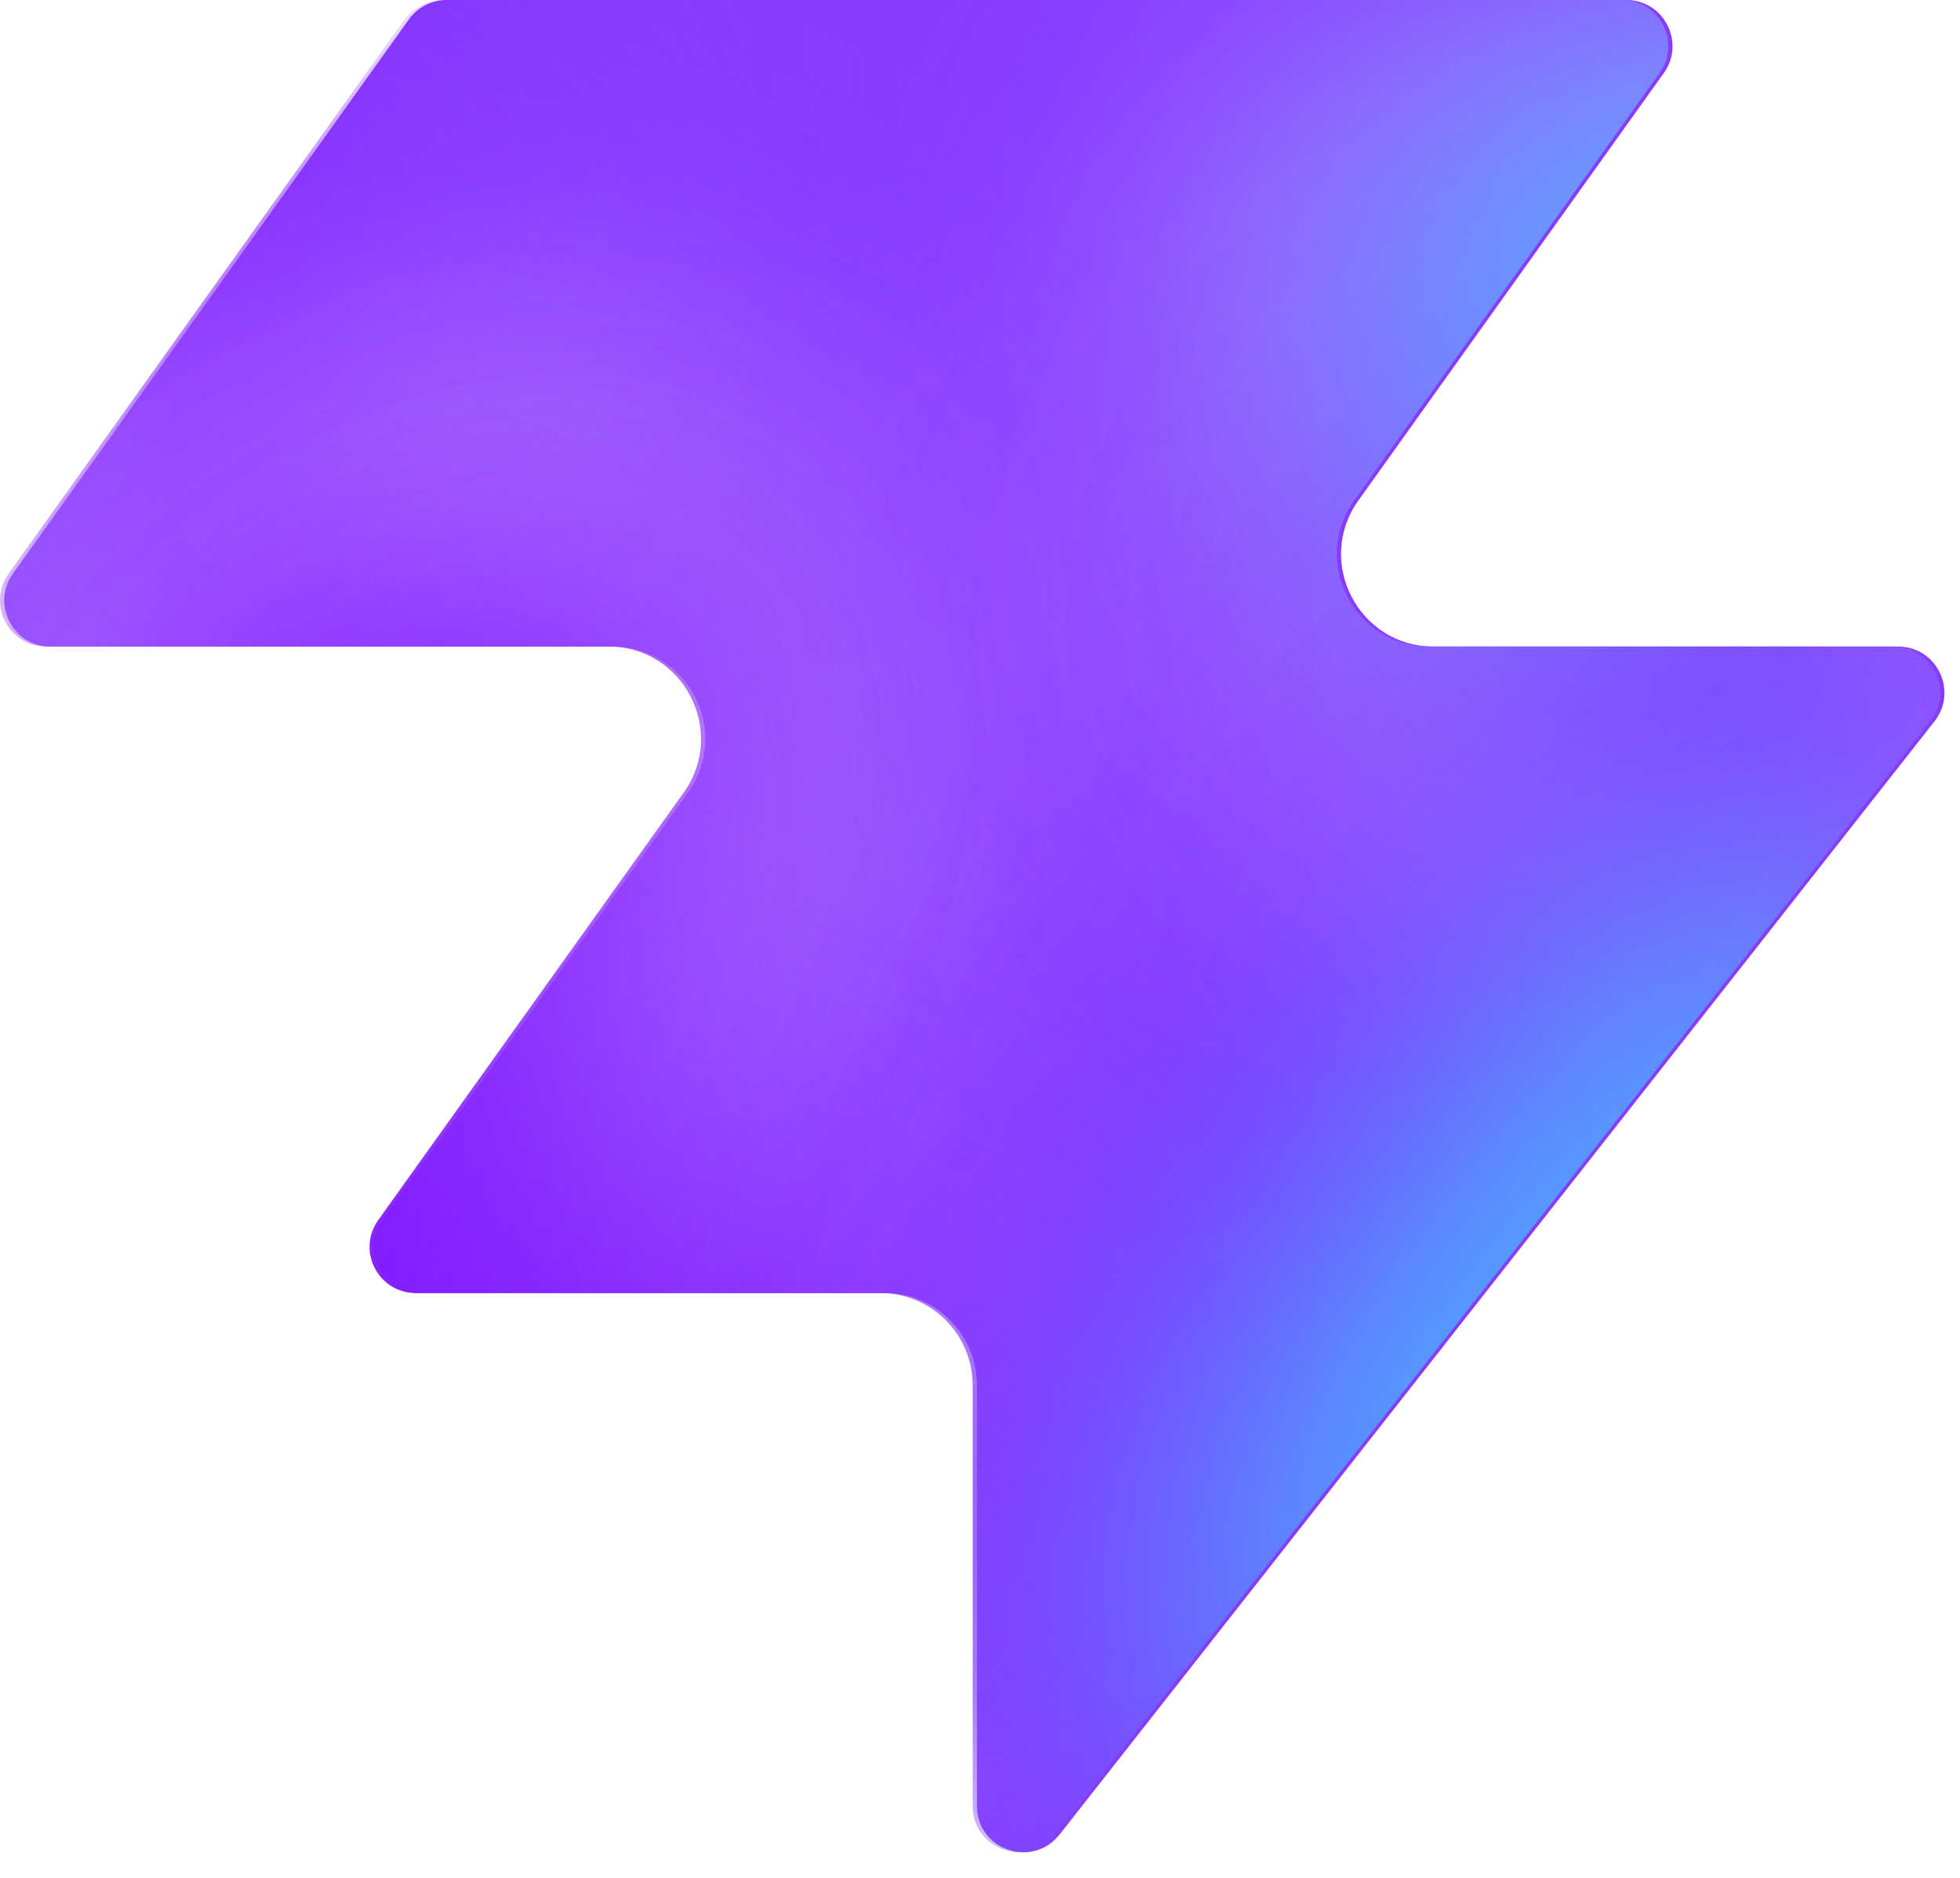
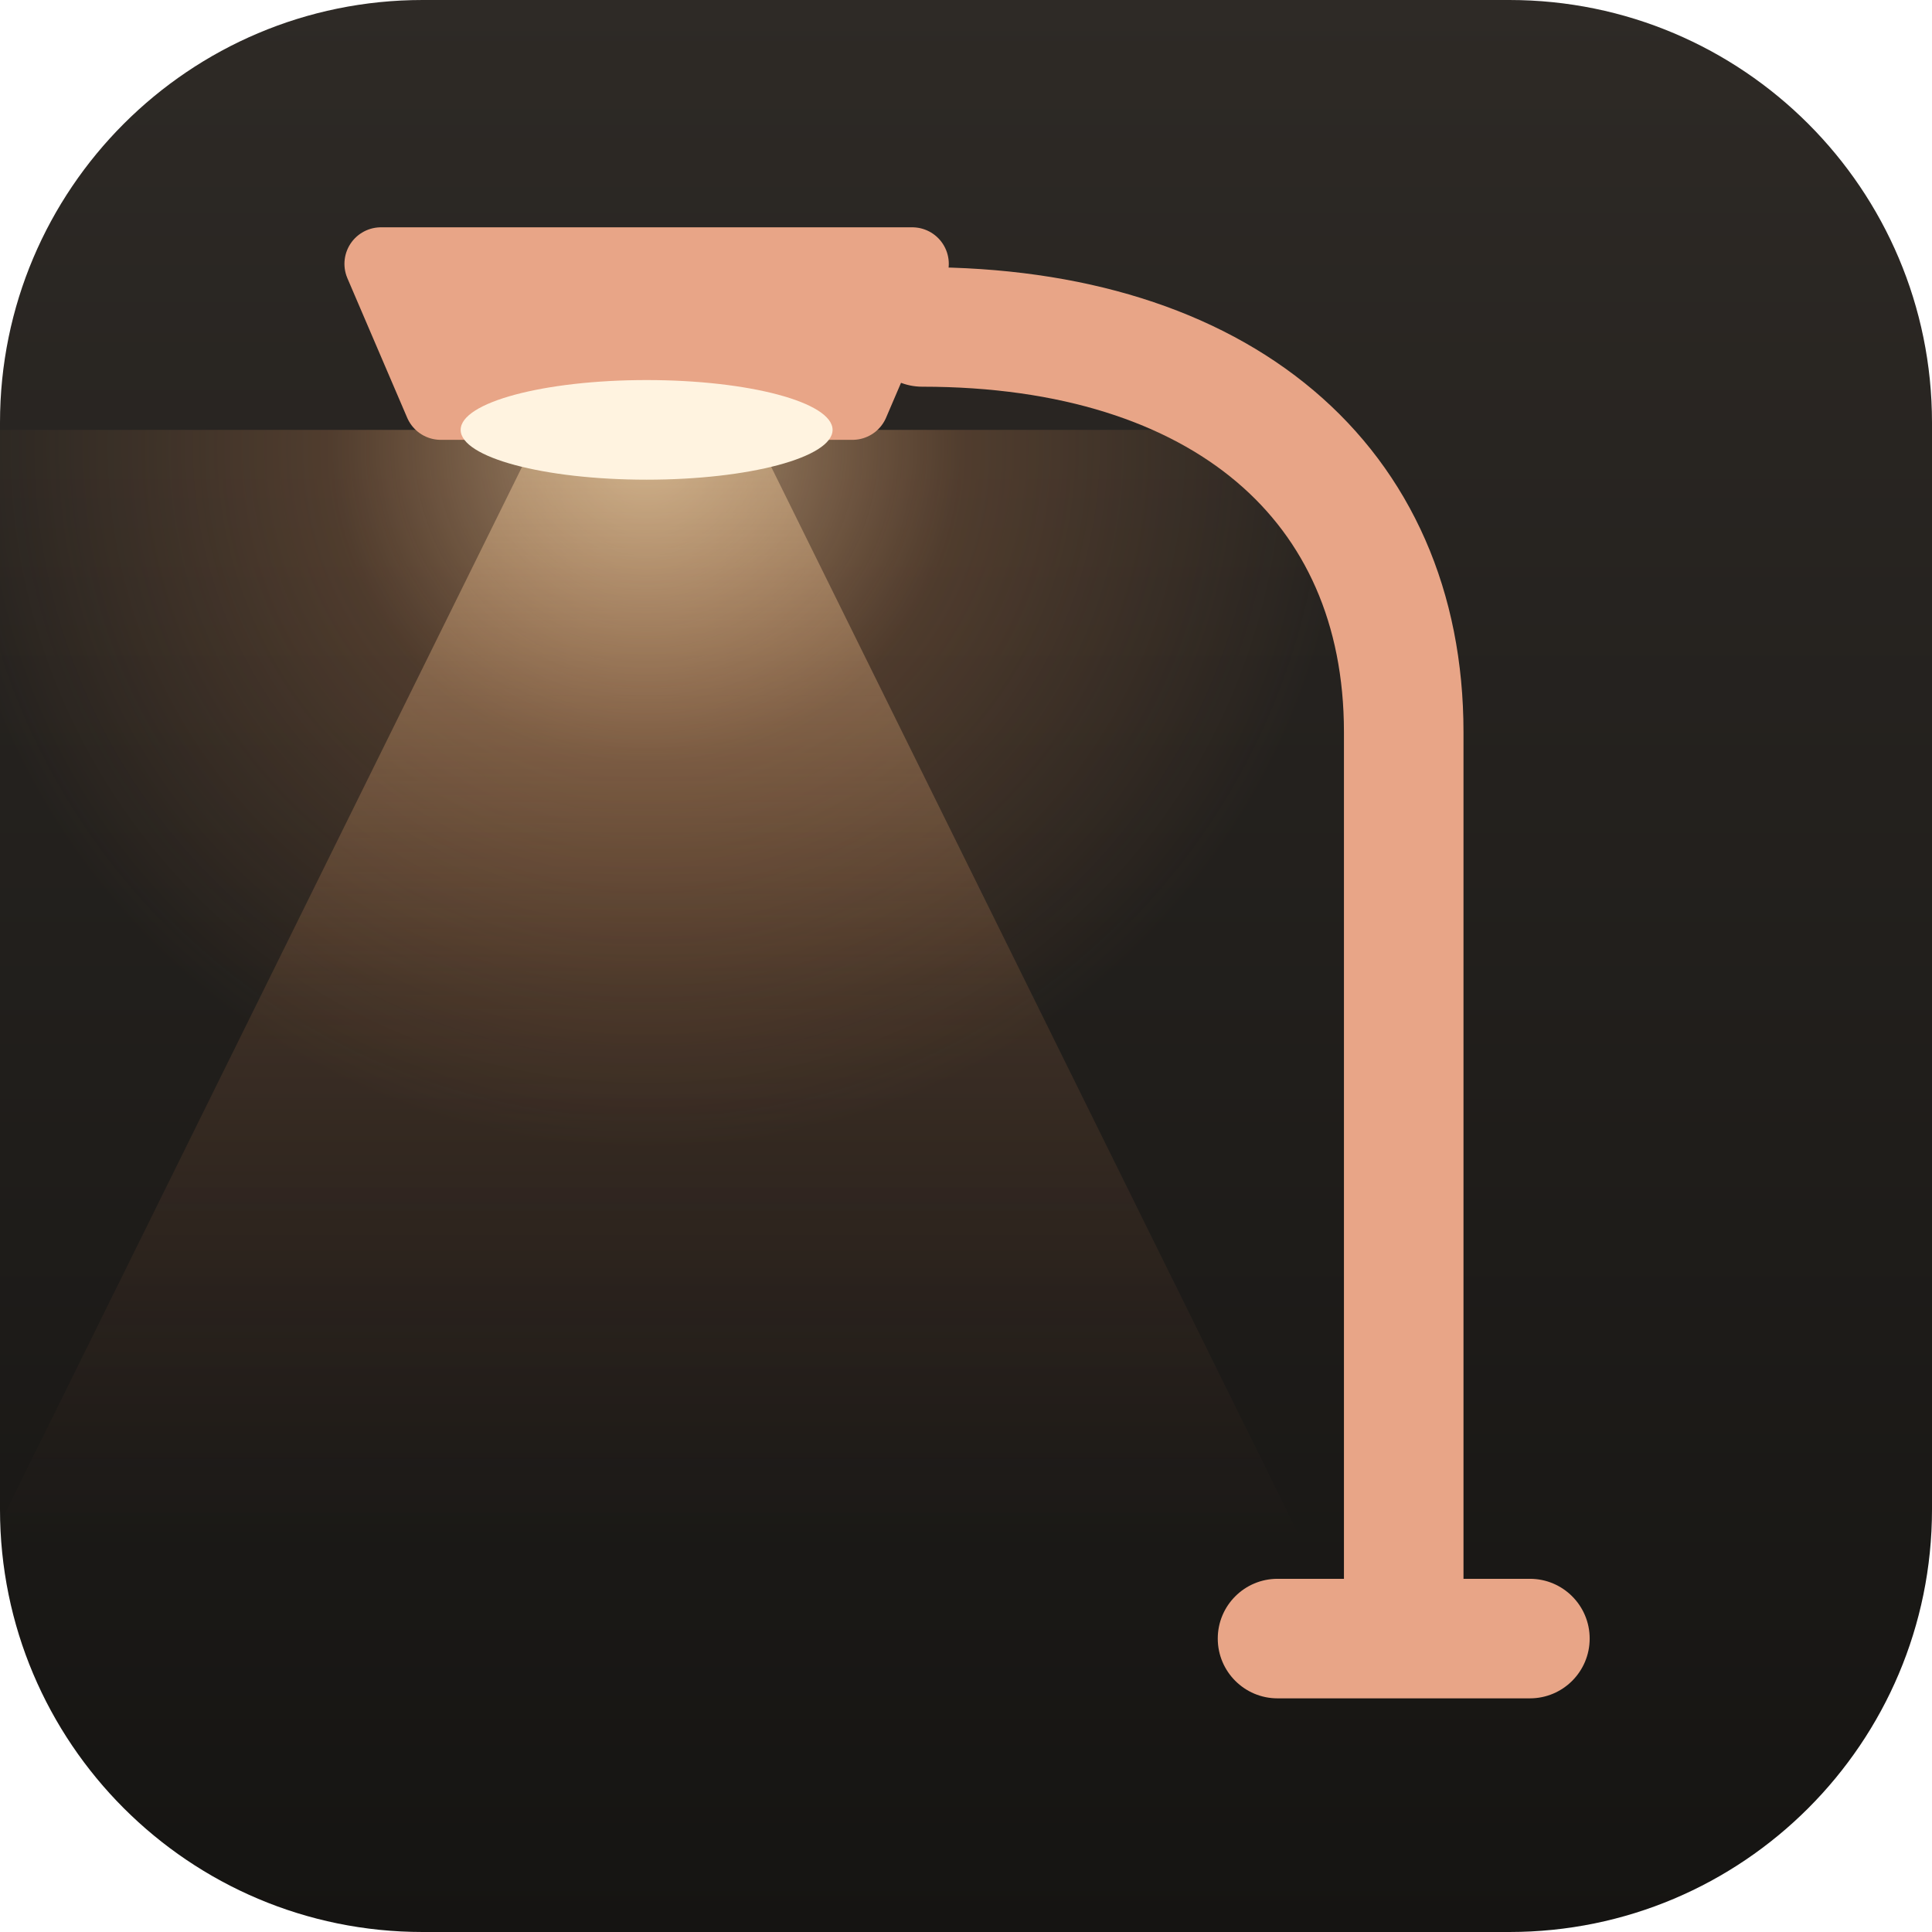
- <svg xmlns="http://www.w3.org/2000/svg" width="48" height="46" fill="none" viewBox="0 0 48 46">
-   <path fill="#863bff" d="M25.946 44.938c-.664.845-2.021.375-2.021-.698V33.937a2.26 2.26 0 0 0-2.262-2.262H10.287c-.92 0-1.456-1.04-.92-1.788l7.48-10.471c1.07-1.497 0-3.578-1.842-3.578H1.237c-.92 0-1.456-1.04-.92-1.788L10.013.474c.214-.297.556-.474.92-.474h28.894c.92 0 1.456 1.04.92 1.788l-7.48 10.471c-1.07 1.498 0 3.579 1.842 3.579h11.377c.943 0 1.473 1.088.89 1.83L25.947 44.94z" style="fill:#863bff;fill:color(display-p3 .525 .23 1);fill-opacity:1" />
-   <mask id="a" width="48" height="46" x="0" y="0" maskUnits="userSpaceOnUse" style="mask-type:alpha">
-     <path fill="#000" d="M25.842 44.938c-.664.844-2.021.375-2.021-.698V33.937a2.26 2.26 0 0 0-2.262-2.262H10.183c-.92 0-1.456-1.04-.92-1.788l7.48-10.471c1.07-1.498 0-3.579-1.842-3.579H1.133c-.92 0-1.456-1.04-.92-1.787L9.91.473c.214-.297.556-.474.92-.474h28.894c.92 0 1.456 1.04.92 1.788l-7.48 10.471c-1.07 1.498 0 3.578 1.842 3.578h11.377c.943 0 1.473 1.088.89 1.832L25.843 44.94z" style="fill:#000;fill-opacity:1" />
-   </mask>
-   <g mask="url(#a)">
-     <g filter="url(#b)">
-       <ellipse cx="5.508" cy="14.704" fill="#ede6ff" rx="5.508" ry="14.704" style="fill:#ede6ff;fill:color(display-p3 .927 .903 1);fill-opacity:1" transform="matrix(.00324 1 1 -.00324 -4.47 31.516)" />
+ <svg xmlns="http://www.w3.org/2000/svg" viewBox="0 0 64 64" width="64" height="64" role="img" aria-label="启晖智慧路灯">
+   <defs>
+     <linearGradient id="plate" x1="0" y1="0" x2="0" y2="1">
+       <stop offset="0" stop-color="#2E2A26" />
+       <stop offset="1" stop-color="#151412" />
+     </linearGradient>
+     <radialGradient id="halo">
+       <stop offset="0" stop-color="#FFDDAE" stop-opacity=".62" />
+       <stop offset=".45" stop-color="#E8975F" stop-opacity=".21" />
+       <stop offset="1" stop-color="#E8975F" stop-opacity="0" />
+     </radialGradient>
+     <linearGradient id="beam" x1="0" y1="0" x2="0" y2="1">
+       <stop offset="0" stop-color="#FFD9A8" stop-opacity=".45" />
+       <stop offset=".5" stop-color="#E8975F" stop-opacity=".144" />
+       <stop offset="1" stop-color="#C96A4A" stop-opacity="0" />
+     </linearGradient>
+     <clipPath id="under">
+       <rect x="0" y="17.4" width="64" height="47" />
+     </clipPath>
+   </defs>
+   <rect width="64" height="64" rx="14" fill="url(#plate)" />
+   <g transform="translate(-4.1,-4.9) scale(1.1)">
+     <g clip-path="url(#under)">
+       <ellipse cx="23.2" cy="18" rx="21" ry="21" fill="url(#halo)" />
    </g>
-     <g filter="url(#c)">
-       <ellipse cx="10.399" cy="29.851" fill="#ede6ff" rx="10.399" ry="29.851" style="fill:#ede6ff;fill:color(display-p3 .927 .903 1);fill-opacity:1" transform="matrix(.00324 1 1 -.00324 -39.328 7.883)" />
-     </g>
-     <g filter="url(#d)">
-       <ellipse cx="5.508" cy="30.487" fill="#7e14ff" rx="5.508" ry="30.487" style="fill:#7e14ff;fill:color(display-p3 .492 .077 1);fill-opacity:1" transform="rotate(89.814 -25.913 -14.639)scale(1 -1)" />
-     </g>
-     <g filter="url(#e)">
-       <ellipse cx="5.508" cy="30.599" fill="#7e14ff" rx="5.508" ry="30.599" style="fill:#7e14ff;fill:color(display-p3 .492 .077 1);fill-opacity:1" transform="rotate(89.814 -32.644 -3.334)scale(1 -1)" />
-     </g>
-     <g filter="url(#f)">
-       <ellipse cx="5.508" cy="30.599" fill="#7e14ff" rx="5.508" ry="30.599" style="fill:#7e14ff;fill:color(display-p3 .492 .077 1);fill-opacity:1" transform="matrix(.00324 1 1 -.00324 -34.34 30.47)" />
-     </g>
-     <g filter="url(#g)">
-       <ellipse cx="14.072" cy="22.078" fill="#ede6ff" rx="14.072" ry="22.078" style="fill:#ede6ff;fill:color(display-p3 .927 .903 1);fill-opacity:1" transform="rotate(93.35 24.506 48.493)scale(-1 1)" />
-     </g>
-     <g filter="url(#h)">
-       <ellipse cx="3.47" cy="21.501" fill="#7e14ff" rx="3.47" ry="21.501" style="fill:#7e14ff;fill:color(display-p3 .492 .077 1);fill-opacity:1" transform="rotate(89.009 28.708 47.59)scale(-1 1)" />
-     </g>
-     <g filter="url(#i)">
-       <ellipse cx="3.47" cy="21.501" fill="#7e14ff" rx="3.47" ry="21.501" style="fill:#7e14ff;fill:color(display-p3 .492 .077 1);fill-opacity:1" transform="rotate(89.009 28.708 47.59)scale(-1 1)" />
-     </g>
-     <g filter="url(#j)">
-       <ellipse cx=".387" cy="8.972" fill="#7e14ff" rx="4.407" ry="29.108" style="fill:#7e14ff;fill:color(display-p3 .492 .077 1);fill-opacity:1" transform="rotate(39.51 .387 8.972)" />
-     </g>
-     <g filter="url(#k)">
-       <ellipse cx="47.523" cy="-6.092" fill="#7e14ff" rx="4.407" ry="29.108" style="fill:#7e14ff;fill:color(display-p3 .492 .077 1);fill-opacity:1" transform="rotate(37.892 47.523 -6.092)" />
-     </g>
-     <g filter="url(#l)">
-       <ellipse cx="41.412" cy="6.333" fill="#47bfff" rx="5.971" ry="9.665" style="fill:#47bfff;fill:color(display-p3 .28 .748 1);fill-opacity:1" transform="rotate(37.892 41.412 6.333)" />
-     </g>
-     <g filter="url(#m)">
-       <ellipse cx="-1.879" cy="38.332" fill="#7e14ff" rx="4.407" ry="29.108" style="fill:#7e14ff;fill:color(display-p3 .492 .077 1);fill-opacity:1" transform="rotate(37.892 -1.88 38.332)" />
-     </g>
-     <g filter="url(#n)">
-       <ellipse cx="-1.879" cy="38.332" fill="#7e14ff" rx="4.407" ry="29.108" style="fill:#7e14ff;fill:color(display-p3 .492 .077 1);fill-opacity:1" transform="rotate(37.892 -1.88 38.332)" />
-     </g>
-     <g filter="url(#o)">
-       <ellipse cx="35.651" cy="29.907" fill="#7e14ff" rx="4.407" ry="29.108" style="fill:#7e14ff;fill:color(display-p3 .492 .077 1);fill-opacity:1" transform="rotate(37.892 35.651 29.907)" />
-     </g>
-     <g filter="url(#p)">
-       <ellipse cx="38.418" cy="32.4" fill="#47bfff" rx="5.971" ry="15.297" style="fill:#47bfff;fill:color(display-p3 .28 .748 1);fill-opacity:1" transform="rotate(37.892 38.418 32.4)" />
-     </g>
+     <path d="M19.9 17.6 H26.5 L43 51 H3.4 Z" fill="url(#beam)" />
+     <path d="M31.5 14.3 C40.5 14.3 46 19 46 26.5 V53.5" fill="none" stroke="#E8A587" stroke-width="3.6" stroke-linecap="round" />
+     <rect x="40.4" y="52" width="11.2" height="3.6" rx="1.8" fill="#E8A587" />
+     <path d="M15.2 12.4 H31.2 L29.4 16.6 H17 Z" fill="#E8A587" stroke="#E8A587" stroke-width="2.2" stroke-linejoin="round" />
+     <ellipse cx="23.2" cy="17.4" rx="5.6" ry="1.5" fill="#FFF3E0" />
  </g>
-   <defs>
-     <filter id="b" width="60.045" height="41.654" x="-19.77" y="16.149" color-interpolation-filters="sRGB" filterUnits="userSpaceOnUse">
-       <feFlood flood-opacity="0" result="BackgroundImageFix" />
-       <feBlend in="SourceGraphic" in2="BackgroundImageFix" result="shape" />
-       <feGaussianBlur result="effect1_foregroundBlur_2002_17158" stdDeviation="7.659" />
-     </filter>
-     <filter id="c" width="90.34" height="51.437" x="-54.613" y="-7.533" color-interpolation-filters="sRGB" filterUnits="userSpaceOnUse">
-       <feFlood flood-opacity="0" result="BackgroundImageFix" />
-       <feBlend in="SourceGraphic" in2="BackgroundImageFix" result="shape" />
-       <feGaussianBlur result="effect1_foregroundBlur_2002_17158" stdDeviation="7.659" />
-     </filter>
-     <filter id="d" width="79.355" height="29.4" x="-49.64" y="2.03" color-interpolation-filters="sRGB" filterUnits="userSpaceOnUse">
-       <feFlood flood-opacity="0" result="BackgroundImageFix" />
-       <feBlend in="SourceGraphic" in2="BackgroundImageFix" result="shape" />
-       <feGaussianBlur result="effect1_foregroundBlur_2002_17158" stdDeviation="4.596" />
-     </filter>
-     <filter id="e" width="79.579" height="29.4" x="-45.045" y="20.029" color-interpolation-filters="sRGB" filterUnits="userSpaceOnUse">
-       <feFlood flood-opacity="0" result="BackgroundImageFix" />
-       <feBlend in="SourceGraphic" in2="BackgroundImageFix" result="shape" />
-       <feGaussianBlur result="effect1_foregroundBlur_2002_17158" stdDeviation="4.596" />
-     </filter>
-     <filter id="f" width="79.579" height="29.4" x="-43.513" y="21.178" color-interpolation-filters="sRGB" filterUnits="userSpaceOnUse">
-       <feFlood flood-opacity="0" result="BackgroundImageFix" />
-       <feBlend in="SourceGraphic" in2="BackgroundImageFix" result="shape" />
-       <feGaussianBlur result="effect1_foregroundBlur_2002_17158" stdDeviation="4.596" />
-     </filter>
-     <filter id="g" width="74.749" height="58.852" x="15.756" y="-17.901" color-interpolation-filters="sRGB" filterUnits="userSpaceOnUse">
-       <feFlood flood-opacity="0" result="BackgroundImageFix" />
-       <feBlend in="SourceGraphic" in2="BackgroundImageFix" result="shape" />
-       <feGaussianBlur result="effect1_foregroundBlur_2002_17158" stdDeviation="7.659" />
-     </filter>
-     <filter id="h" width="61.377" height="25.362" x="23.548" y="2.284" color-interpolation-filters="sRGB" filterUnits="userSpaceOnUse">
-       <feFlood flood-opacity="0" result="BackgroundImageFix" />
-       <feBlend in="SourceGraphic" in2="BackgroundImageFix" result="shape" />
-       <feGaussianBlur result="effect1_foregroundBlur_2002_17158" stdDeviation="4.596" />
-     </filter>
-     <filter id="i" width="61.377" height="25.362" x="23.548" y="2.284" color-interpolation-filters="sRGB" filterUnits="userSpaceOnUse">
-       <feFlood flood-opacity="0" result="BackgroundImageFix" />
-       <feBlend in="SourceGraphic" in2="BackgroundImageFix" result="shape" />
-       <feGaussianBlur result="effect1_foregroundBlur_2002_17158" stdDeviation="4.596" />
-     </filter>
-     <filter id="j" width="56.045" height="63.649" x="-27.636" y="-22.853" color-interpolation-filters="sRGB" filterUnits="userSpaceOnUse">
-       <feFlood flood-opacity="0" result="BackgroundImageFix" />
-       <feBlend in="SourceGraphic" in2="BackgroundImageFix" result="shape" />
-       <feGaussianBlur result="effect1_foregroundBlur_2002_17158" stdDeviation="4.596" />
-     </filter>
-     <filter id="k" width="54.814" height="64.646" x="20.116" y="-38.415" color-interpolation-filters="sRGB" filterUnits="userSpaceOnUse">
-       <feFlood flood-opacity="0" result="BackgroundImageFix" />
-       <feBlend in="SourceGraphic" in2="BackgroundImageFix" result="shape" />
-       <feGaussianBlur result="effect1_foregroundBlur_2002_17158" stdDeviation="4.596" />
-     </filter>
-     <filter id="l" width="33.541" height="35.313" x="24.641" y="-11.323" color-interpolation-filters="sRGB" filterUnits="userSpaceOnUse">
-       <feFlood flood-opacity="0" result="BackgroundImageFix" />
-       <feBlend in="SourceGraphic" in2="BackgroundImageFix" result="shape" />
-       <feGaussianBlur result="effect1_foregroundBlur_2002_17158" stdDeviation="4.596" />
-     </filter>
-     <filter id="m" width="54.814" height="64.646" x="-29.286" y="6.009" color-interpolation-filters="sRGB" filterUnits="userSpaceOnUse">
-       <feFlood flood-opacity="0" result="BackgroundImageFix" />
-       <feBlend in="SourceGraphic" in2="BackgroundImageFix" result="shape" />
-       <feGaussianBlur result="effect1_foregroundBlur_2002_17158" stdDeviation="4.596" />
-     </filter>
-     <filter id="n" width="54.814" height="64.646" x="-29.286" y="6.009" color-interpolation-filters="sRGB" filterUnits="userSpaceOnUse">
-       <feFlood flood-opacity="0" result="BackgroundImageFix" />
-       <feBlend in="SourceGraphic" in2="BackgroundImageFix" result="shape" />
-       <feGaussianBlur result="effect1_foregroundBlur_2002_17158" stdDeviation="4.596" />
-     </filter>
-     <filter id="o" width="54.814" height="64.646" x="8.244" y="-2.416" color-interpolation-filters="sRGB" filterUnits="userSpaceOnUse">
-       <feFlood flood-opacity="0" result="BackgroundImageFix" />
-       <feBlend in="SourceGraphic" in2="BackgroundImageFix" result="shape" />
-       <feGaussianBlur result="effect1_foregroundBlur_2002_17158" stdDeviation="4.596" />
-     </filter>
-     <filter id="p" width="39.409" height="43.623" x="18.713" y="10.588" color-interpolation-filters="sRGB" filterUnits="userSpaceOnUse">
-       <feFlood flood-opacity="0" result="BackgroundImageFix" />
-       <feBlend in="SourceGraphic" in2="BackgroundImageFix" result="shape" />
-       <feGaussianBlur result="effect1_foregroundBlur_2002_17158" stdDeviation="4.596" />
-     </filter>
-   </defs>
</svg>
